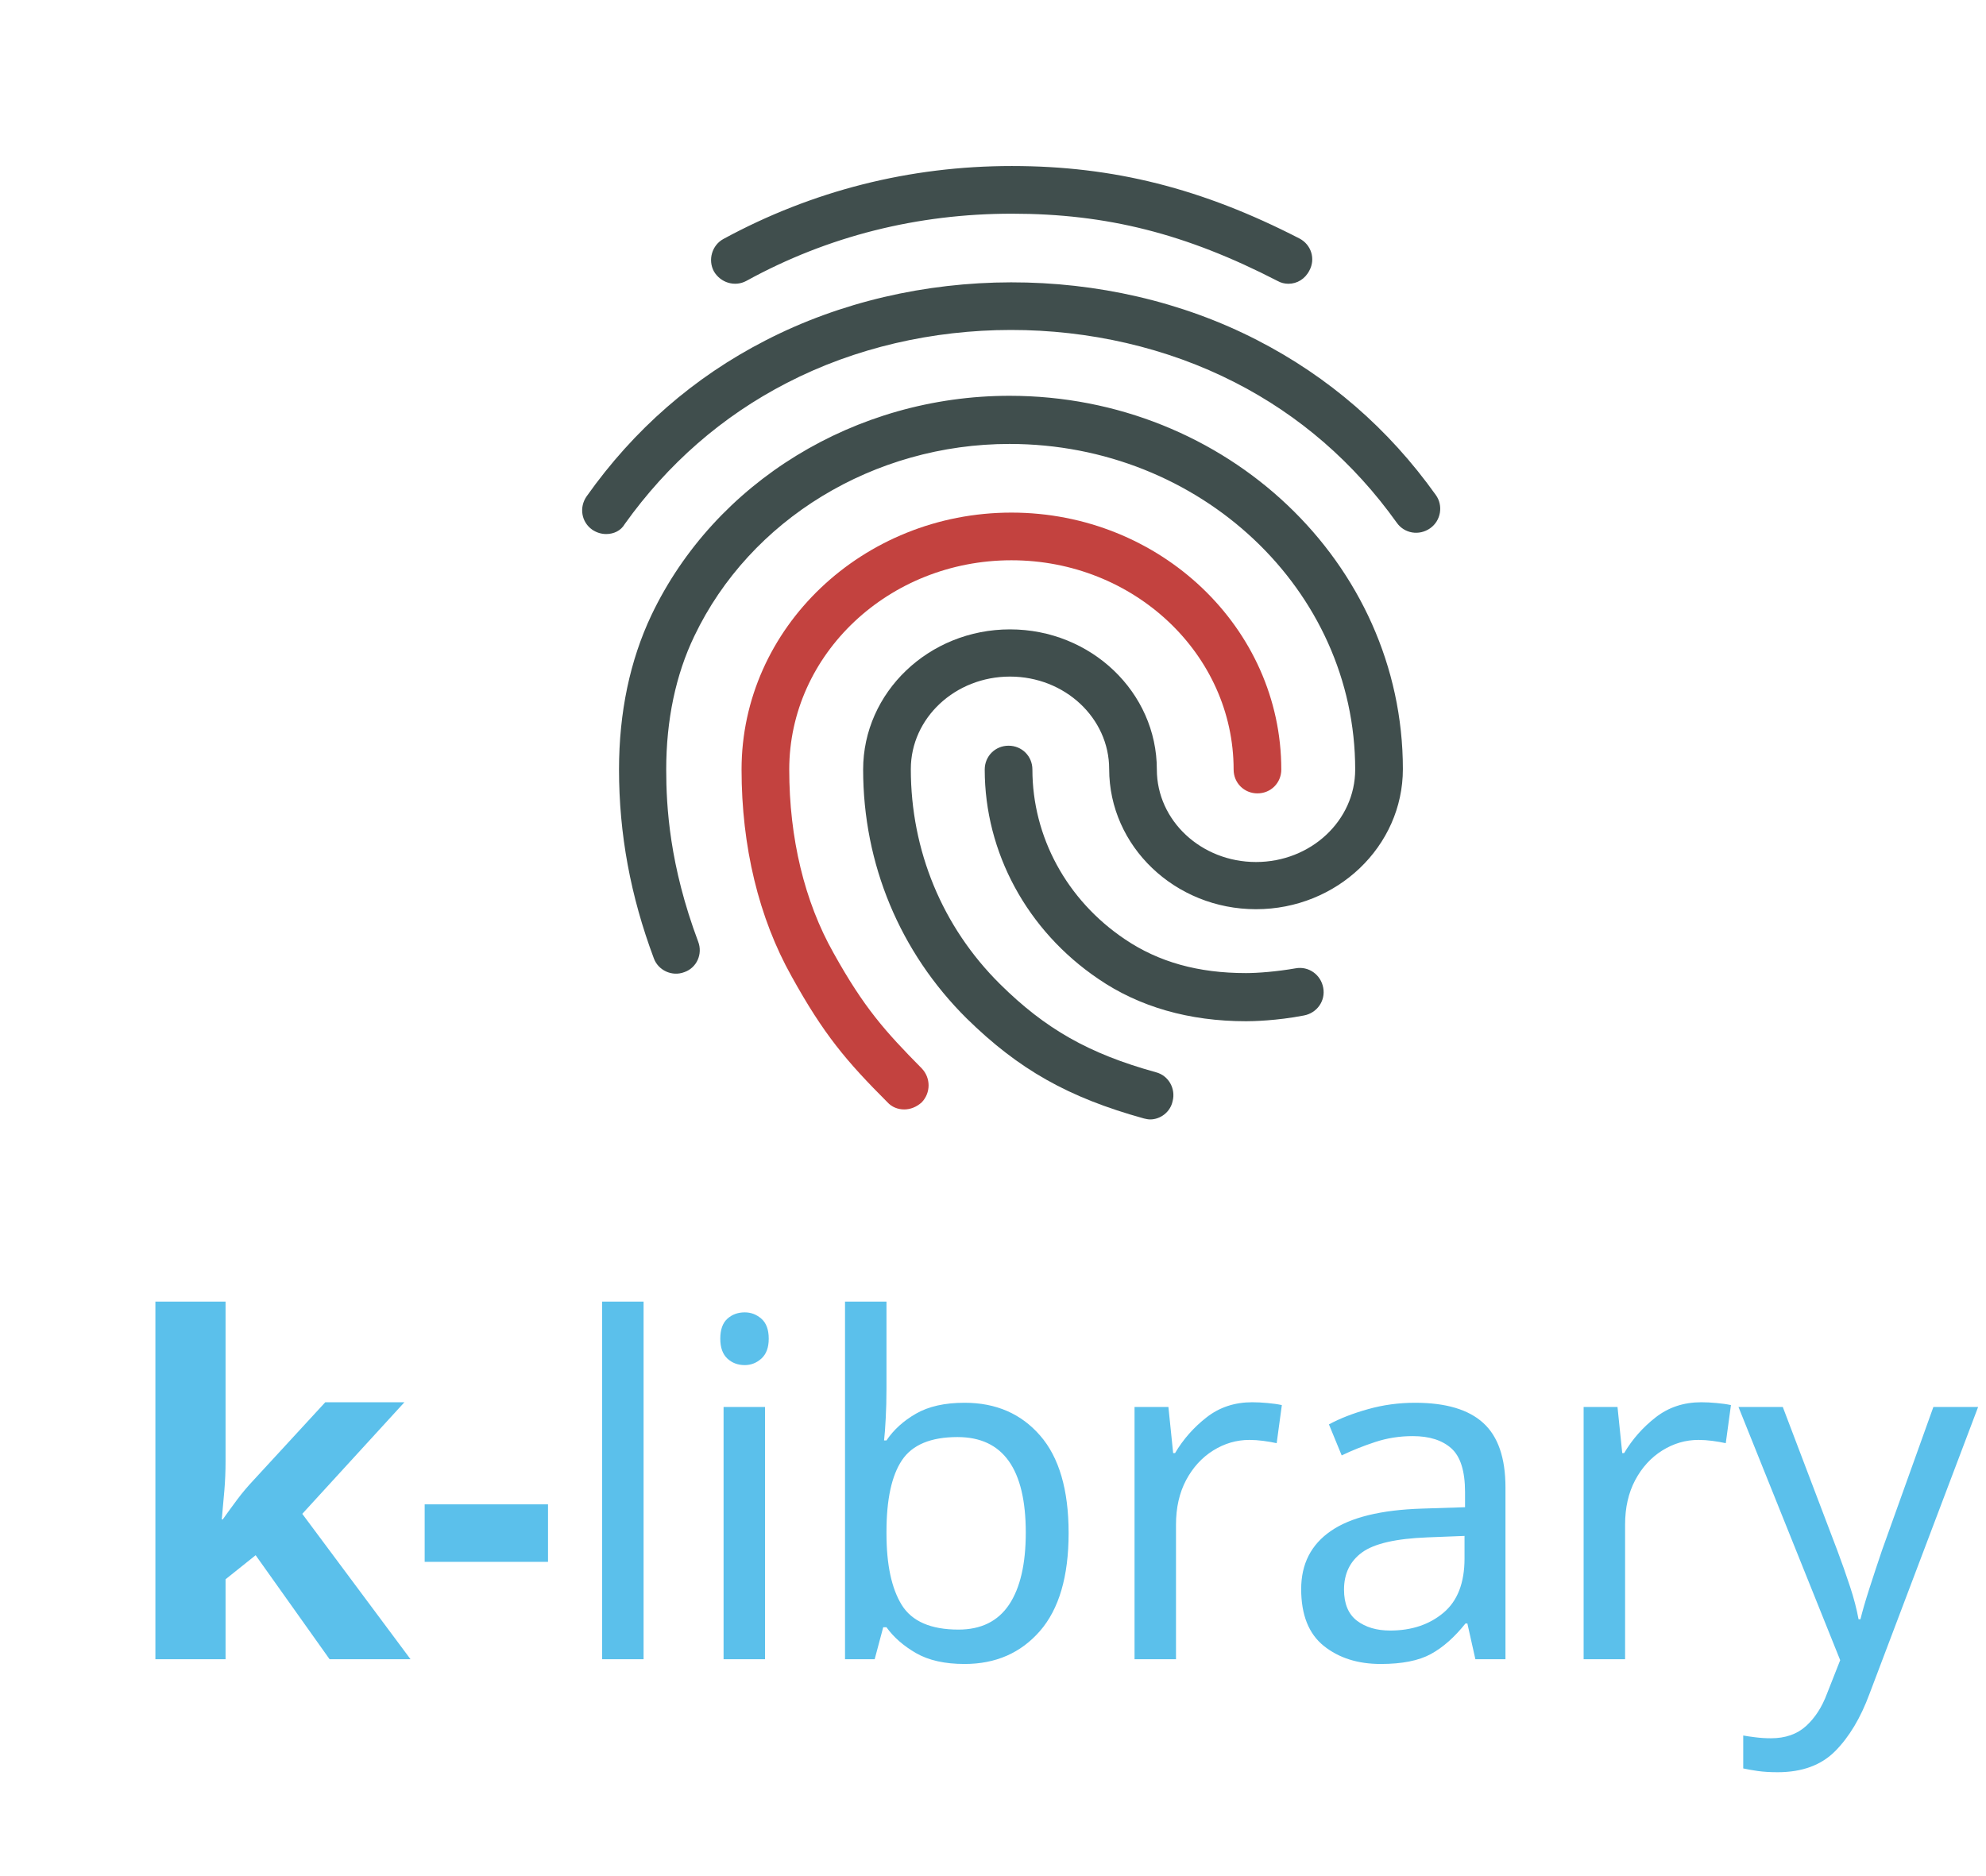
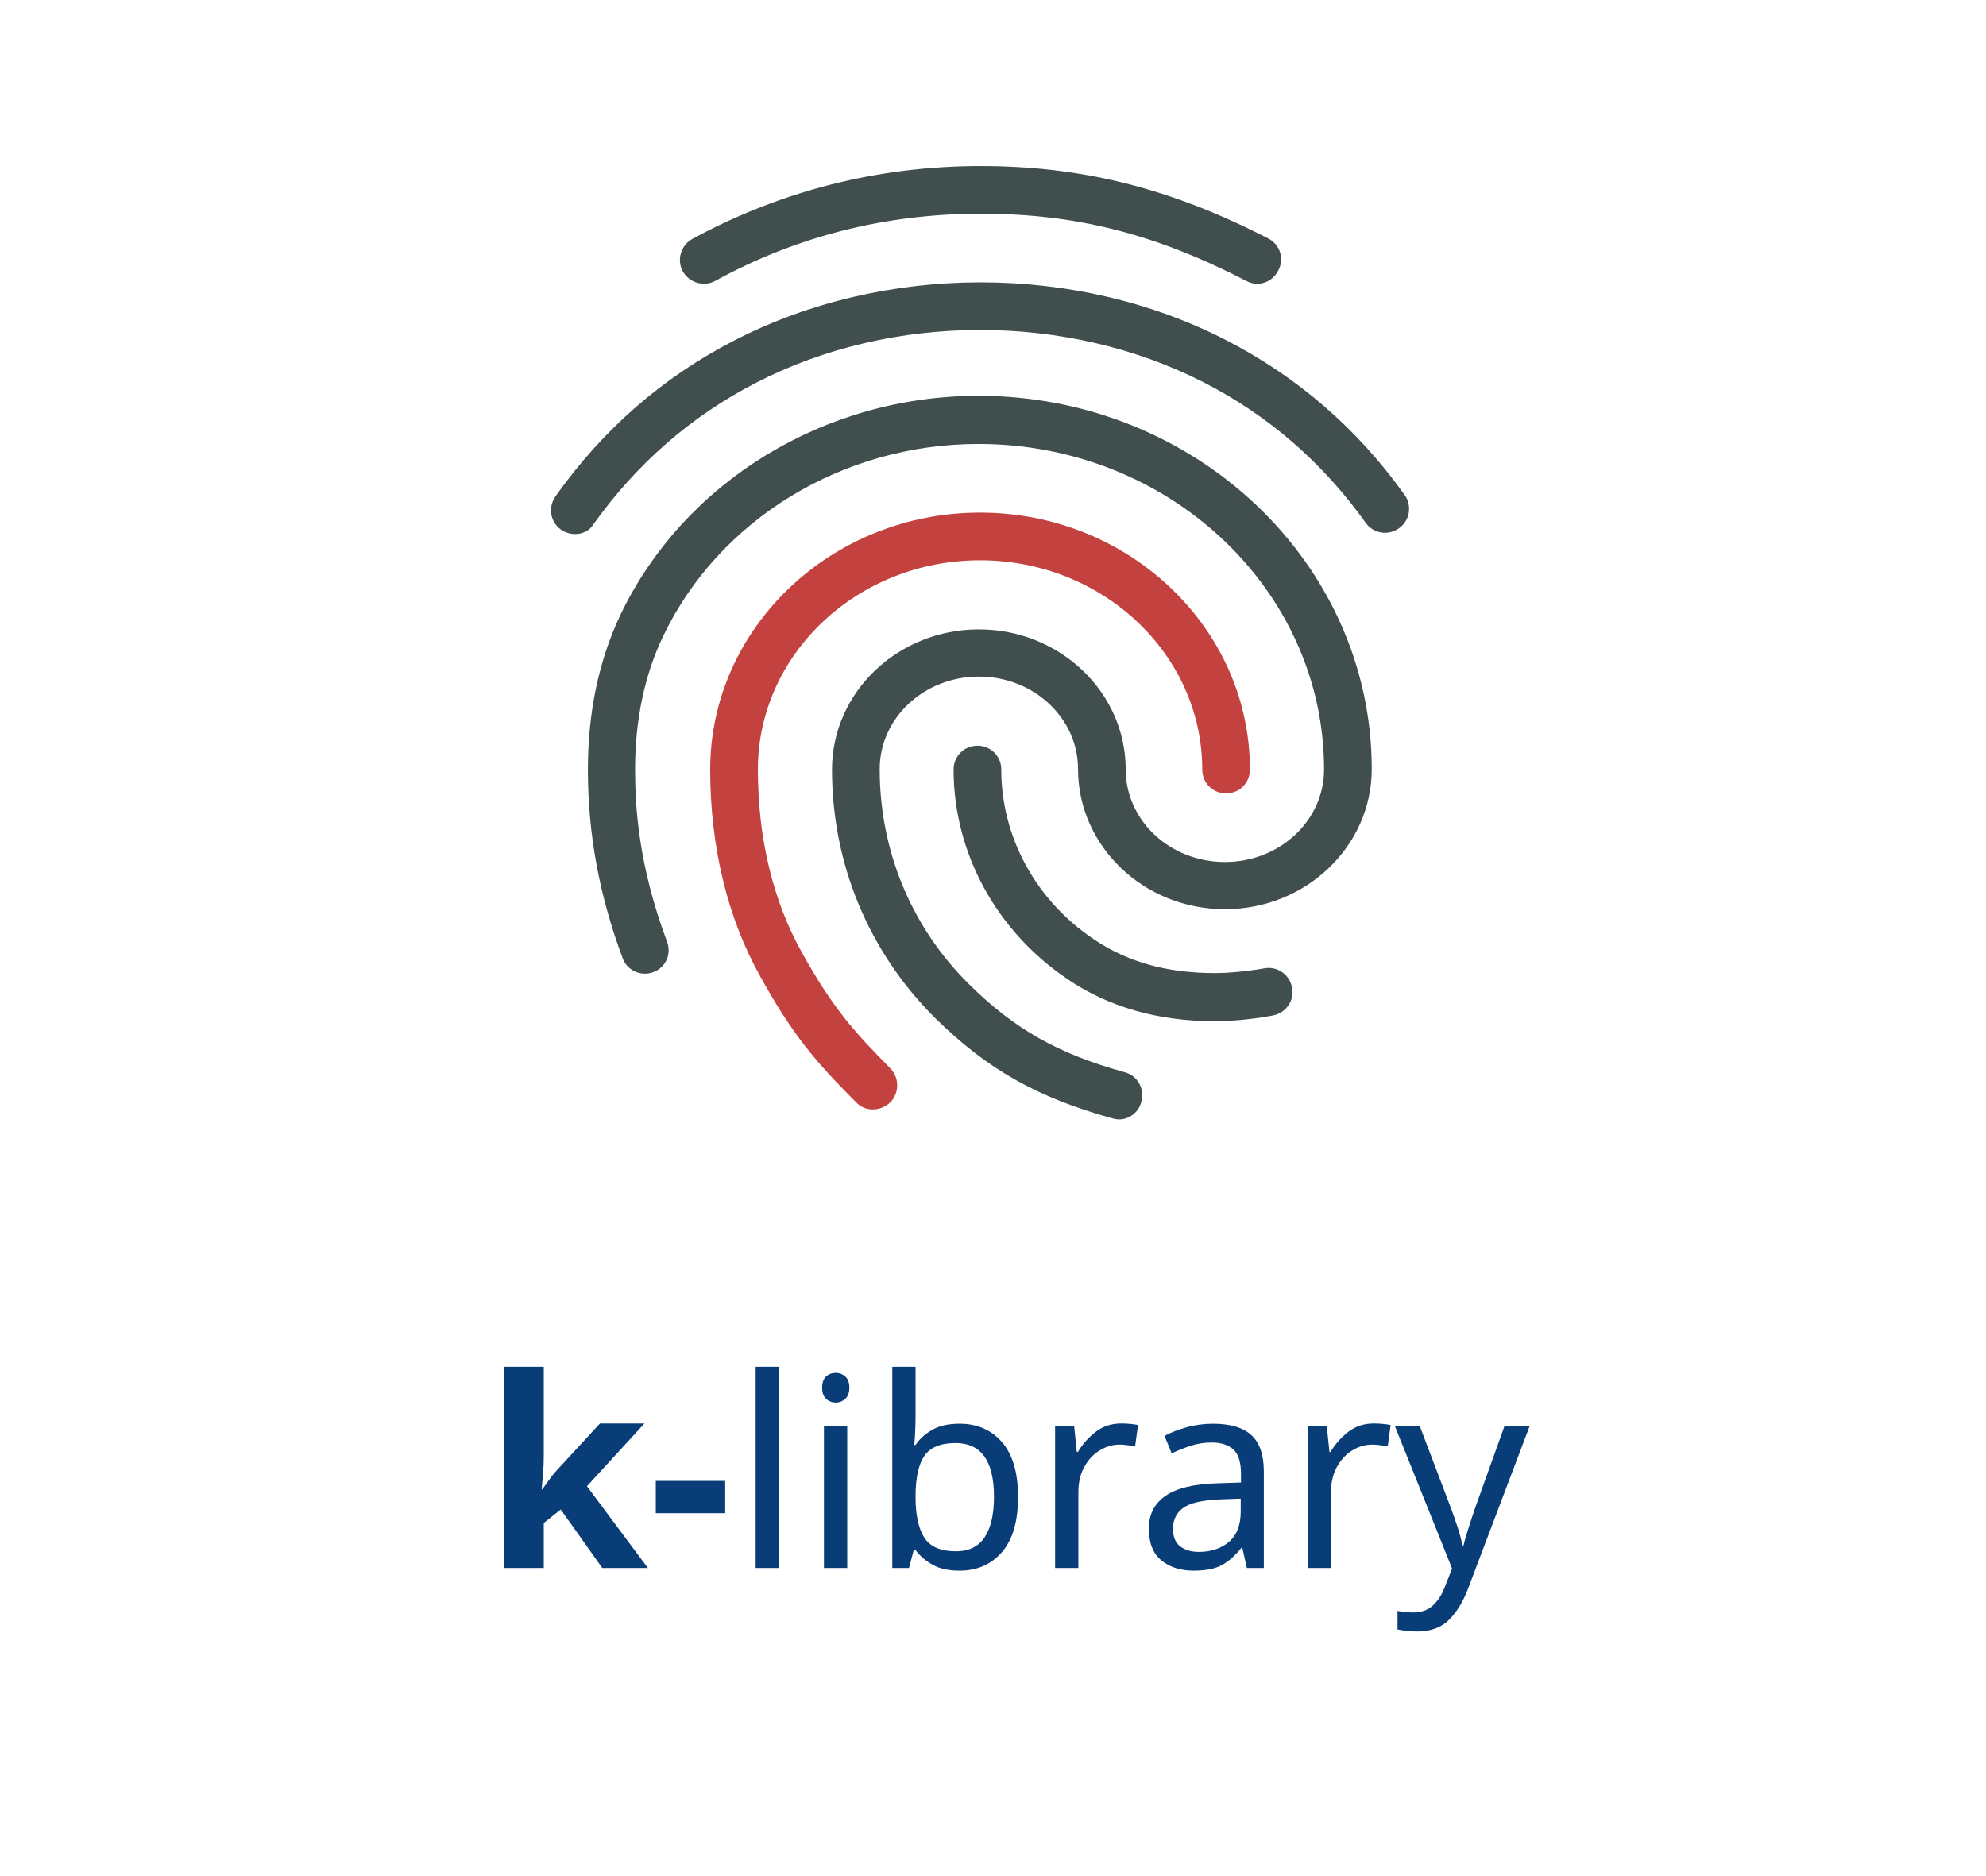
<svg xmlns="http://www.w3.org/2000/svg" enable-background="new 0 0 24 24" height="340" viewBox="0 0 360 340" width="360" version="1.1" id="svg26" style="fill:#000000">
  <defs id="defs30" />
-   <text id="text3727" y="300.827" x="21.512" style="font-style:normal;font-weight:normal;font-size:40px;line-height:1.25;font-family:sans-serif;letter-spacing:0px;word-spacing:0px;fill:#5bc0eb;fill-opacity:1;stroke:none;stroke-width:1.5;" xml:space="preserve">
-     <tspan style="font-style:normal;font-variant:normal;font-weight:bold;font-stretch:normal;font-size:85.333px;font-family:Ubuntu;-inkscape-font-specification:'Ubuntu Bold';fill:#5bc0eb;fill-opacity:1;" y="300.827" x="21.512" id="tspan3725">k-<tspan style="font-style:normal;font-variant:normal;font-weight:300;font-stretch:normal;font-size:85.333px;font-family:Ubuntu;-inkscape-font-specification:'Ubuntu Light';fill:#5bc0eb;fill-opacity:1;" id="tspan3842">library</tspan>
-     </tspan>
-   </text>
-   <path style="font-style:normal;font-weight:normal;font-size:60px;line-height:1.25;font-family:sans-serif;letter-spacing:0px;word-spacing:0px;fill:#404e4d;fill-opacity:1;stroke:none;stroke-width:12.964" id="path3781" d="m 233.555,51.449 c -0.691,0 -1.383,-0.173 -1.988,-0.519 -16.594,-8.557 -30.942,-12.187 -48.141,-12.187 -17.113,0 -33.362,4.062 -48.141,12.187 -2.074,1.124 -4.667,0.346 -5.877,-1.729 -1.124,-2.074 -0.346,-4.754 1.729,-5.877 16.076,-8.729 33.707,-13.224 52.29,-13.224 18.409,0 34.485,4.062 52.117,13.137 2.161,1.124 2.939,3.716 1.815,5.791 -0.778,1.556 -2.247,2.42 -3.803,2.42 z m -123.68,45.375 c -0.864,0 -1.729,-0.259 -2.506,-0.778 -1.988,-1.383 -2.42,-4.062 -1.037,-6.05 8.557,-12.1 19.447,-21.607 32.411,-28.262 27.139,-14.002 61.883,-14.088 89.109,-0.086 12.964,6.655 23.855,16.076 32.411,28.09 1.383,1.901 0.951,4.667 -1.037,6.05 -1.988,1.383 -4.667,0.951 -6.05,-1.037 -7.779,-10.89 -17.632,-19.447 -29.3,-25.41 -24.805,-12.705 -56.525,-12.705 -81.244,0.086 -11.754,6.05 -21.607,14.693 -29.386,25.583 -0.691,1.21 -1.988,1.815 -3.371,1.815 z m 115.988,88.331 c -10.285,0 -19.36,-2.593 -26.793,-7.692 -12.878,-8.729 -20.57,-22.904 -20.57,-37.942 0,-2.42 1.901,-4.321 4.321,-4.321 2.42,0 4.321,1.901 4.321,4.321 0,12.187 6.223,23.682 16.767,30.769 6.136,4.149 13.31,6.136 21.953,6.136 2.074,0 5.531,-0.259 8.989,-0.864 2.334,-0.432 4.581,1.124 5.013,3.544 0.432,2.334 -1.124,4.581 -3.544,5.013 -4.926,0.951 -9.248,1.037 -10.458,1.037 z m -17.372,17.804 c -0.346,0 -0.778,-0.086 -1.124,-0.173 -13.742,-3.803 -22.731,-8.902 -32.152,-18.15 -12.1,-12.014 -18.755,-28.003 -18.755,-45.116 0,-14.002 11.927,-25.41 26.62,-25.41 14.693,0 26.62,11.409 26.62,25.41 0,9.248 8.038,16.767 17.977,16.767 9.939,0 17.977,-7.519 17.977,-16.767 0,-32.584 -28.09,-59.031 -62.661,-59.031 -24.546,0 -47.018,13.656 -57.13,34.831 -3.371,7.001 -5.099,15.212 -5.099,24.2 0,6.741 0.605,17.372 5.791,31.201 0.864,2.247 -0.259,4.754 -2.506,5.531 -2.247,0.864 -4.754,-0.346 -5.531,-2.506 -4.235,-11.322 -6.309,-22.558 -6.309,-34.226 0,-10.372 1.988,-19.792 5.877,-28.003 11.495,-24.114 36.992,-39.757 64.908,-39.757 39.325,0 71.304,30.337 71.304,67.674 0,14.002 -11.927,25.41 -26.62,25.41 -14.693,0 -26.62,-11.409 -26.62,-25.41 0,-9.248 -8.038,-16.767 -17.977,-16.767 -9.939,0 -17.977,7.519 -17.977,16.767 0,14.779 5.704,28.608 16.162,38.98 8.211,8.124 16.076,12.619 28.262,15.989 2.334,0.605 3.63,3.025 3.025,5.272 -0.432,1.988 -2.247,3.284 -4.062,3.284 z" />
-   <path d="m 163.893,201.145 c -1.124,0 -2.247,-0.432 -3.025,-1.296 -7.519,-7.519 -11.582,-12.359 -17.372,-22.817 -5.964,-10.631 -9.075,-23.595 -9.075,-37.51 0,-25.67 21.953,-46.585 48.919,-46.585 26.966,0 48.919,20.916 48.919,46.585 0,2.42 -1.901,4.321 -4.321,4.321 -2.42,0 -4.321,-1.901 -4.321,-4.321 0,-20.916 -18.064,-37.942 -40.276,-37.942 -22.212,0 -40.276,17.027 -40.276,37.942 0,12.446 2.766,23.941 8.038,33.275 5.531,9.939 9.334,14.174 15.989,20.916 1.642,1.729 1.642,4.408 0,6.136 -0.951,0.864 -2.074,1.296 -3.198,1.296 z" id="path3804" style="font-style:normal;font-weight:normal;font-size:60px;line-height:1.25;font-family:sans-serif;letter-spacing:0px;word-spacing:0px;fill:#c3423f;fill-opacity:1;stroke:none;stroke-width:12.964" />
+   <g id="g2926">
+     <text xml:space="preserve" style="font-style:normal;font-weight:normal;font-size:40px;line-height:1.25;font-family:sans-serif;letter-spacing:0px;word-spacing:0px;fill:#083d77;fill-opacity:1;stroke:none;stroke-width:1.5" x="87.677" y="284.286" id="text3727">
+       <tspan id="tspan3725" x="87.677" y="284.286" style="font-style:normal;font-variant:normal;font-weight:bold;font-stretch:normal;font-size:48px;font-family:Ubuntu;-inkscape-font-specification:'Ubuntu Bold';fill:#083d77;fill-opacity:1">k-<tspan id="tspan3842" style="font-style:normal;font-variant:normal;font-weight:300;font-stretch:normal;font-size:48px;font-family:Ubuntu;-inkscape-font-specification:'Ubuntu Light';fill:#083d77;fill-opacity:1">library</tspan>
+       </tspan>
+     </text>
+     <path d="m 227.912,51.449 c -0.691,0 -1.383,-0.173 -1.988,-0.519 -16.594,-8.557 -30.942,-12.187 -48.141,-12.187 -17.113,0 -33.362,4.062 -48.141,12.187 -2.074,1.124 -4.667,0.346 -5.877,-1.729 -1.124,-2.074 -0.346,-4.754 1.729,-5.877 16.076,-8.729 33.707,-13.224 52.29,-13.224 18.409,0 34.485,4.062 52.117,13.137 2.161,1.124 2.939,3.716 1.815,5.791 -0.778,1.556 -2.247,2.42 -3.803,2.42 z m -123.68,45.375 c -0.864,0 -1.729,-0.259 -2.506,-0.778 -1.988,-1.383 -2.42,-4.062 -1.037,-6.05 8.557,-12.1 19.447,-21.607 32.411,-28.262 27.139,-14.002 61.883,-14.088 89.109,-0.086 12.964,6.655 23.855,16.076 32.411,28.09 1.383,1.901 0.951,4.667 -1.037,6.05 -1.988,1.383 -4.667,0.951 -6.05,-1.037 -7.779,-10.89 -17.632,-19.447 -29.3,-25.41 -24.805,-12.705 -56.525,-12.705 -81.244,0.086 -11.754,6.05 -21.607,14.693 -29.386,25.583 -0.691,1.21 -1.988,1.815 -3.371,1.815 z m 115.988,88.331 c -10.285,0 -19.36,-2.593 -26.793,-7.692 -12.878,-8.729 -20.57,-22.904 -20.57,-37.942 0,-2.42 1.901,-4.321 4.321,-4.321 2.42,0 4.321,1.901 4.321,4.321 0,12.187 6.223,23.682 16.767,30.769 6.136,4.149 13.31,6.136 21.953,6.136 2.074,0 5.531,-0.259 8.989,-0.864 2.334,-0.432 4.581,1.124 5.013,3.544 0.432,2.334 -1.124,4.581 -3.544,5.013 -4.926,0.951 -9.248,1.037 -10.458,1.037 z m -17.372,17.804 c -0.346,0 -0.778,-0.086 -1.124,-0.173 -13.742,-3.803 -22.731,-8.902 -32.152,-18.15 -12.1,-12.014 -18.755,-28.003 -18.755,-45.116 0,-14.002 11.927,-25.41 26.62,-25.41 14.693,0 26.62,11.409 26.62,25.41 0,9.248 8.038,16.767 17.977,16.767 9.939,0 17.977,-7.519 17.977,-16.767 0,-32.584 -28.09,-59.031 -62.661,-59.031 -24.546,0 -47.018,13.656 -57.13,34.831 -3.371,7.001 -5.099,15.212 -5.099,24.2 0,6.741 0.605,17.372 5.791,31.201 0.864,2.247 -0.259,4.754 -2.506,5.531 -2.247,0.864 -4.754,-0.346 -5.531,-2.506 -4.235,-11.322 -6.309,-22.558 -6.309,-34.226 0,-10.372 1.988,-19.792 5.877,-28.003 11.495,-24.114 36.992,-39.757 64.908,-39.757 39.325,0 71.304,30.337 71.304,67.674 0,14.002 -11.927,25.41 -26.62,25.41 -14.693,0 -26.62,-11.409 -26.62,-25.41 0,-9.248 -8.038,-16.767 -17.977,-16.767 -9.939,0 -17.977,7.519 -17.977,16.767 0,14.779 5.704,28.608 16.162,38.98 8.211,8.124 16.076,12.619 28.262,15.989 2.334,0.605 3.63,3.025 3.025,5.272 -0.432,1.988 -2.247,3.284 -4.062,3.284 z" id="path3781" style="font-style:normal;font-weight:normal;font-size:60px;line-height:1.25;font-family:sans-serif;letter-spacing:0px;word-spacing:0px;fill:#404e4d;fill-opacity:1;stroke:none;stroke-width:12.964" />
+     <path style="font-style:normal;font-weight:normal;font-size:60px;line-height:1.25;font-family:sans-serif;letter-spacing:0px;word-spacing:0px;fill:#c3423f;fill-opacity:1;stroke:none;stroke-width:12.964" id="path3804" d="m 158.207,201.145 c -1.124,0 -2.247,-0.432 -3.025,-1.296 -7.519,-7.519 -11.582,-12.359 -17.372,-22.817 -5.964,-10.631 -9.075,-23.595 -9.075,-37.51 0,-25.67 21.953,-46.585 48.919,-46.585 26.966,0 48.919,20.916 48.919,46.585 0,2.42 -1.901,4.321 -4.321,4.321 -2.42,0 -4.321,-1.901 -4.321,-4.321 0,-20.916 -18.064,-37.942 -40.276,-37.942 -22.212,0 -40.276,17.027 -40.276,37.942 0,12.446 2.766,23.941 8.038,33.275 5.531,9.939 9.334,14.174 15.989,20.916 1.642,1.729 1.642,4.408 0,6.136 -0.951,0.864 -2.074,1.296 -3.198,1.296 z" />
+   </g>
  <g id="layer1" style="display:inline" />
  <g id="layer2" />
</svg>
